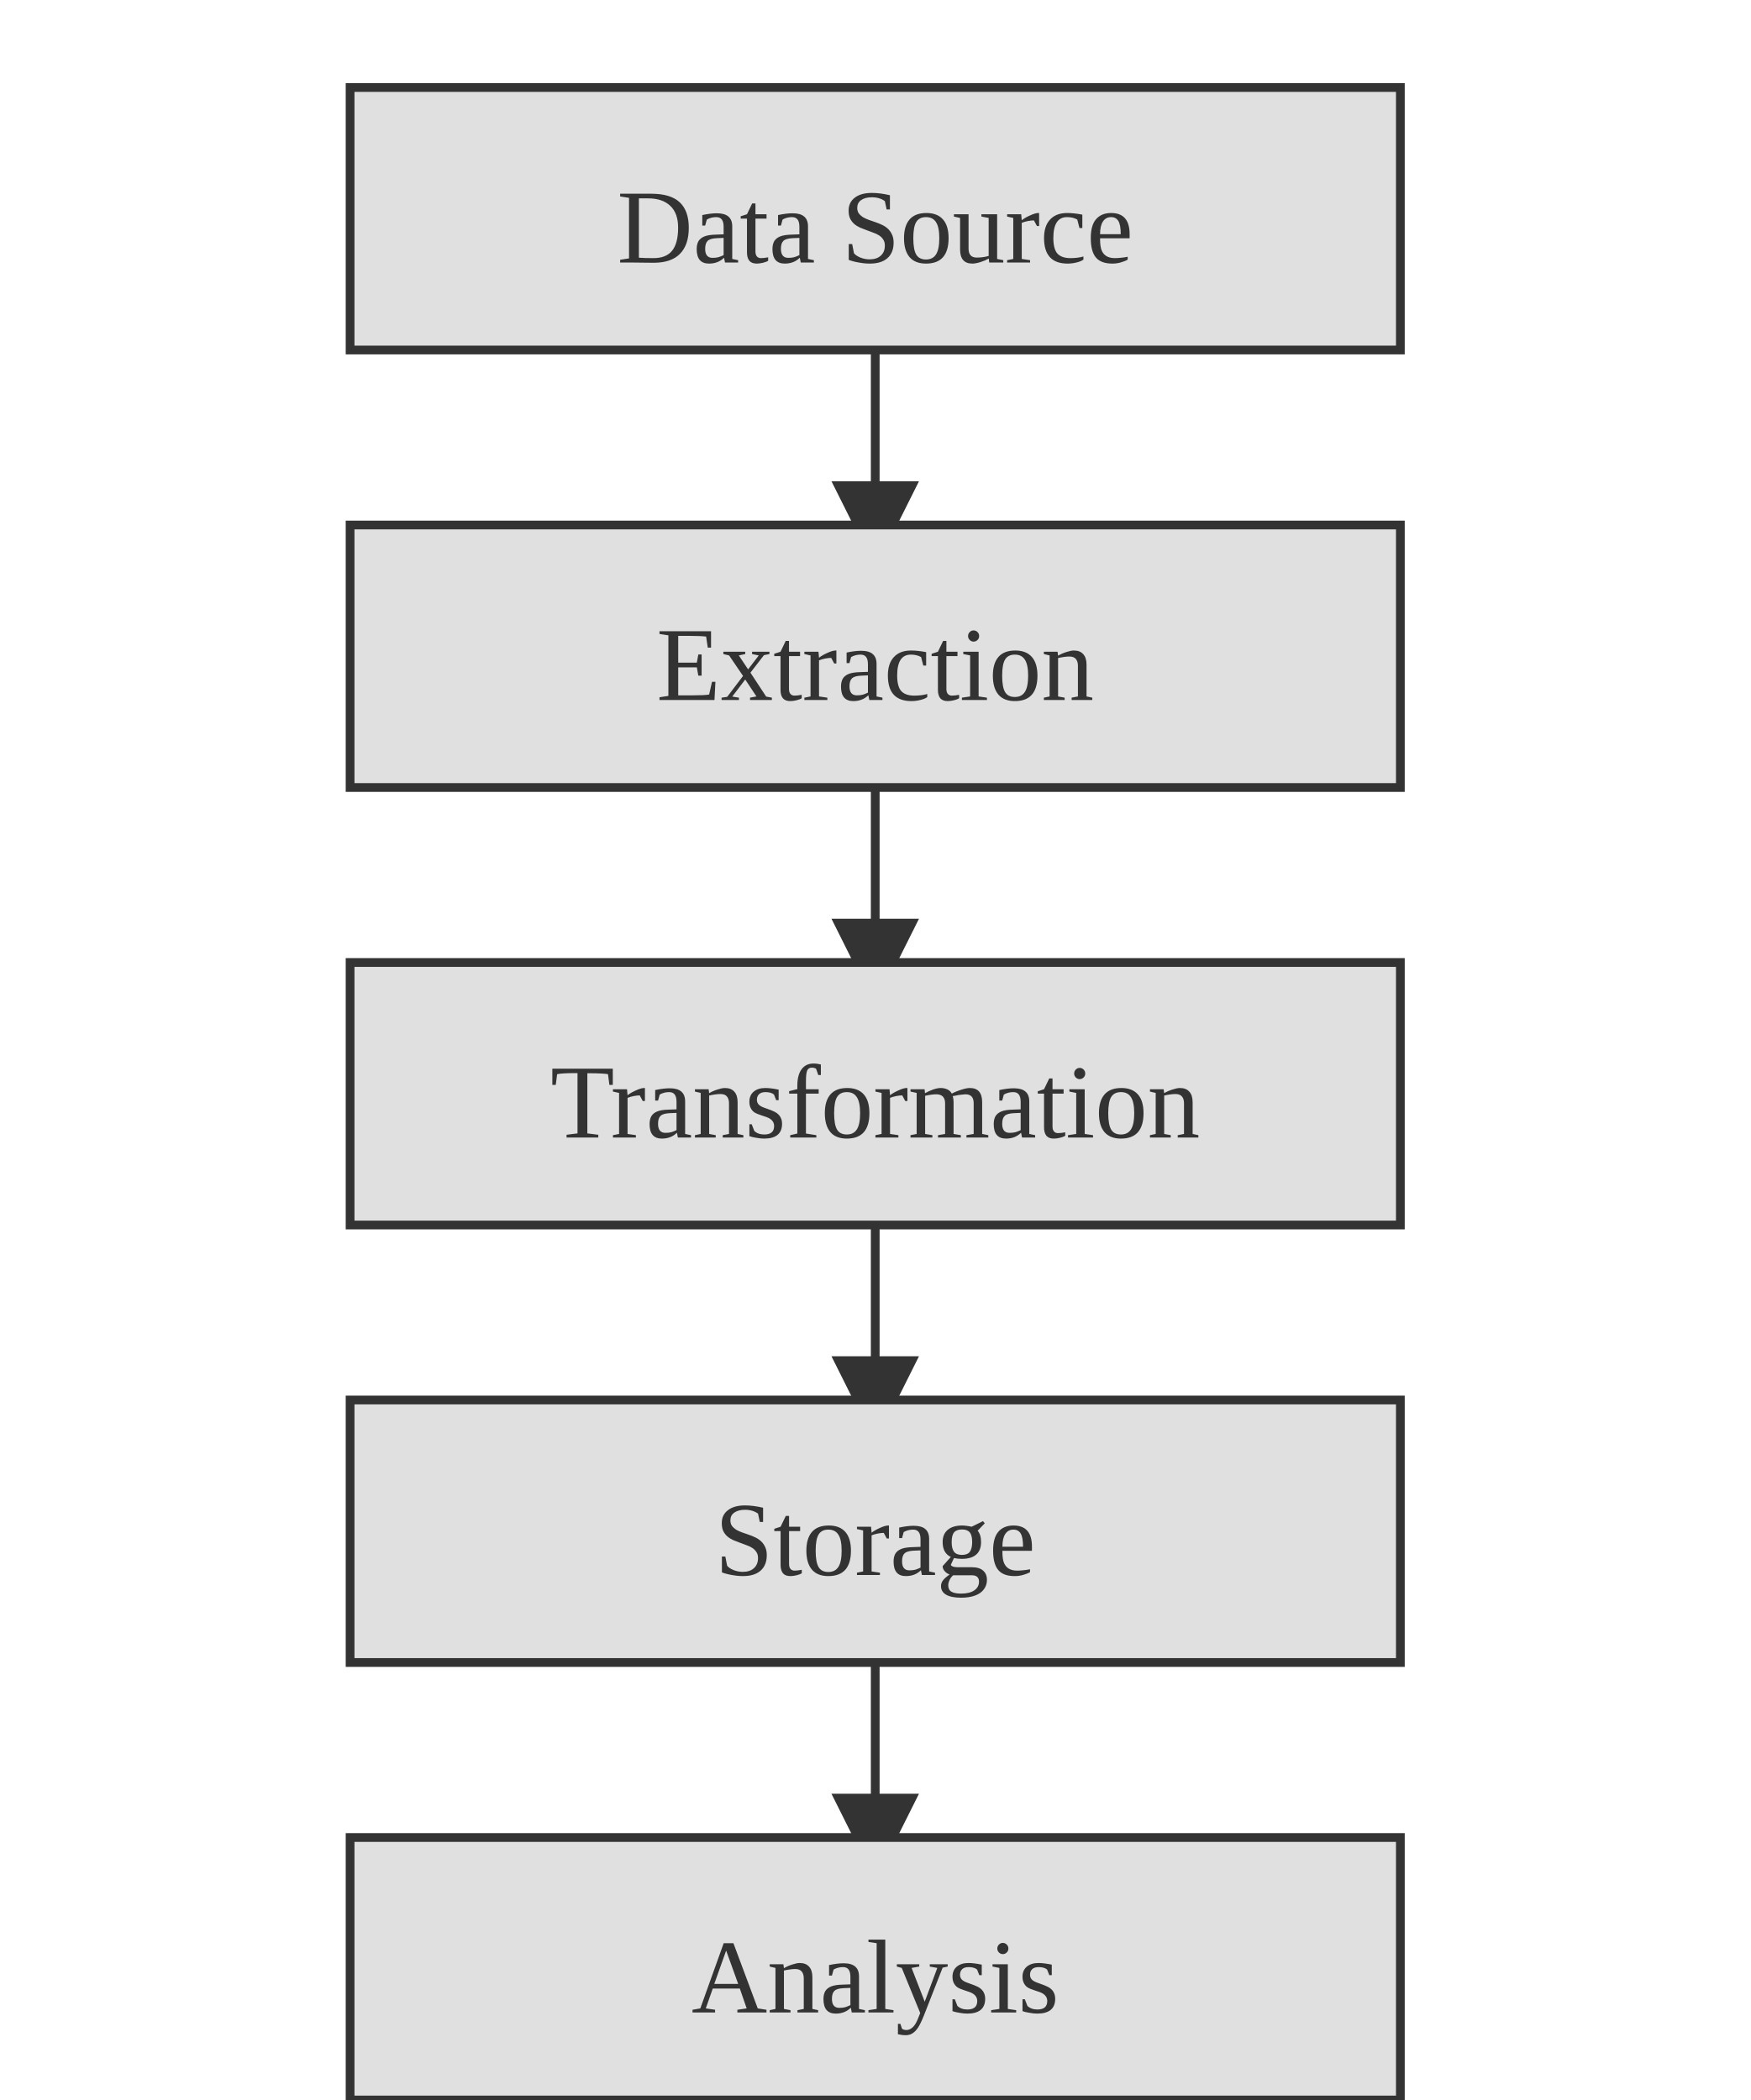
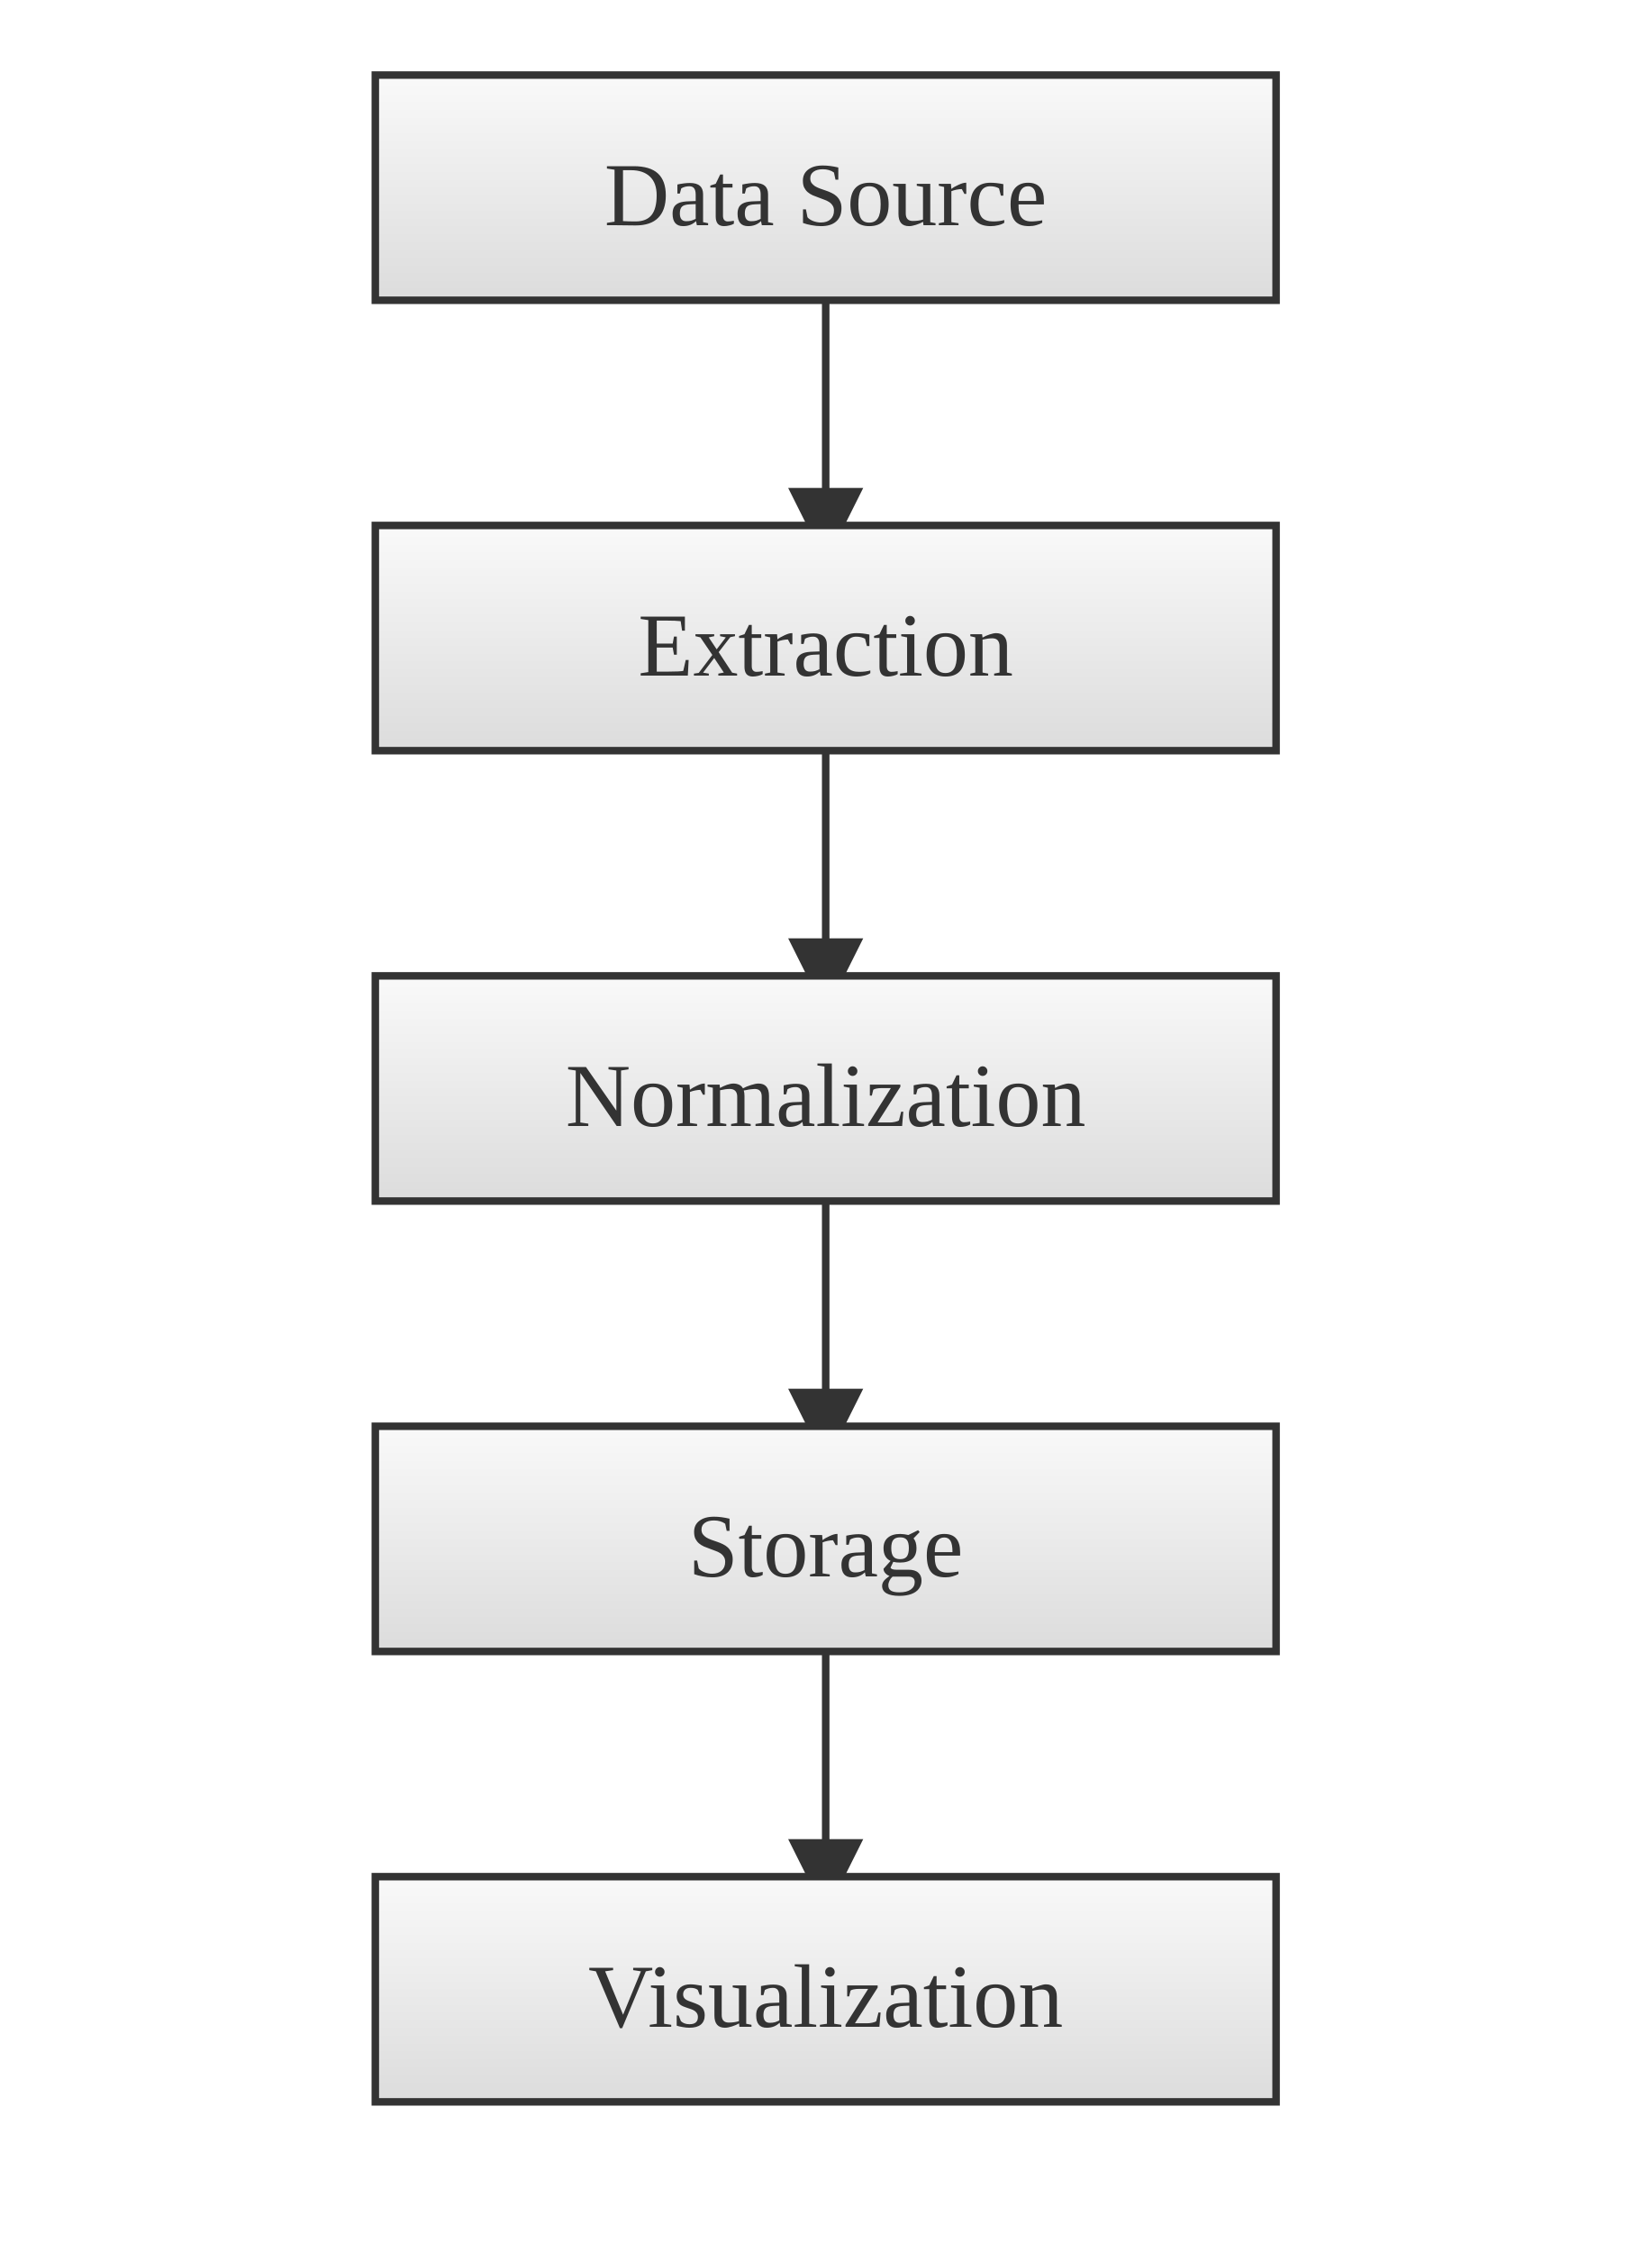
- <svg xmlns="http://www.w3.org/2000/svg" width="200" height="240" viewBox="0 0 200 240">
+ <svg xmlns="http://www.w3.org/2000/svg" width="220" height="300" viewBox="0 0 220 300">
  <defs>
+     <linearGradient id="stage" x1="0" y1="0" x2="0" y2="1">
+       <stop offset="0%" stop-color="#f9f9f9" />
+       <stop offset="100%" stop-color="#dcdcdc" />
+     </linearGradient>
    <marker id="arrow" markerWidth="10" markerHeight="10" refX="5" refY="5" orient="auto" markerUnits="strokeWidth">
      <path d="M0,0 L10,5 L0,10 z" fill="#333" />
    </marker>
  </defs>
-   <rect x="40" y="10" width="120" height="30" fill="#e0e0e0" stroke="#333" />
-   <text x="100" y="30" font-size="12" text-anchor="middle" fill="#333">Data Source</text>
-   <line x1="100" y1="40" x2="100" y2="60" stroke="#333" marker-end="url(#arrow)" />
-   <rect x="40" y="60" width="120" height="30" fill="#e0e0e0" stroke="#333" />
-   <text x="100" y="80" font-size="12" text-anchor="middle" fill="#333">Extraction</text>
-   <line x1="100" y1="90" x2="100" y2="110" stroke="#333" marker-end="url(#arrow)" />
-   <rect x="40" y="110" width="120" height="30" fill="#e0e0e0" stroke="#333" />
-   <text x="100" y="130" font-size="12" text-anchor="middle" fill="#333">Transformation</text>
-   <line x1="100" y1="140" x2="100" y2="160" stroke="#333" marker-end="url(#arrow)" />
-   <rect x="40" y="160" width="120" height="30" fill="#e0e0e0" stroke="#333" />
-   <text x="100" y="180" font-size="12" text-anchor="middle" fill="#333">Storage</text>
-   <line x1="100" y1="190" x2="100" y2="210" stroke="#333" marker-end="url(#arrow)" />
-   <rect x="40" y="210" width="120" height="30" fill="#e0e0e0" stroke="#333" />
-   <text x="100" y="230" font-size="12" text-anchor="middle" fill="#333">Analysis</text>
+   <rect x="50" y="10" width="120" height="30" fill="url(#stage)" stroke="#333" />
+   <text x="110" y="30" font-size="12" text-anchor="middle" fill="#333">Data Source</text>
+   <line x1="110" y1="40" x2="110" y2="70" stroke="#333" marker-end="url(#arrow)" />
+   <rect x="50" y="70" width="120" height="30" fill="url(#stage)" stroke="#333" />
+   <text x="110" y="90" font-size="12" text-anchor="middle" fill="#333">Extraction</text>
+   <line x1="110" y1="100" x2="110" y2="130" stroke="#333" marker-end="url(#arrow)" />
+   <rect x="50" y="130" width="120" height="30" fill="url(#stage)" stroke="#333" />
+   <text x="110" y="150" font-size="12" text-anchor="middle" fill="#333">Normalization</text>
+   <line x1="110" y1="160" x2="110" y2="190" stroke="#333" marker-end="url(#arrow)" />
+   <rect x="50" y="190" width="120" height="30" fill="url(#stage)" stroke="#333" />
+   <text x="110" y="210" font-size="12" text-anchor="middle" fill="#333">Storage</text>
+   <line x1="110" y1="220" x2="110" y2="250" stroke="#333" marker-end="url(#arrow)" />
+   <rect x="50" y="250" width="120" height="30" fill="url(#stage)" stroke="#333" />
+   <text x="110" y="270" font-size="12" text-anchor="middle" fill="#333">Visualization</text>
</svg>
